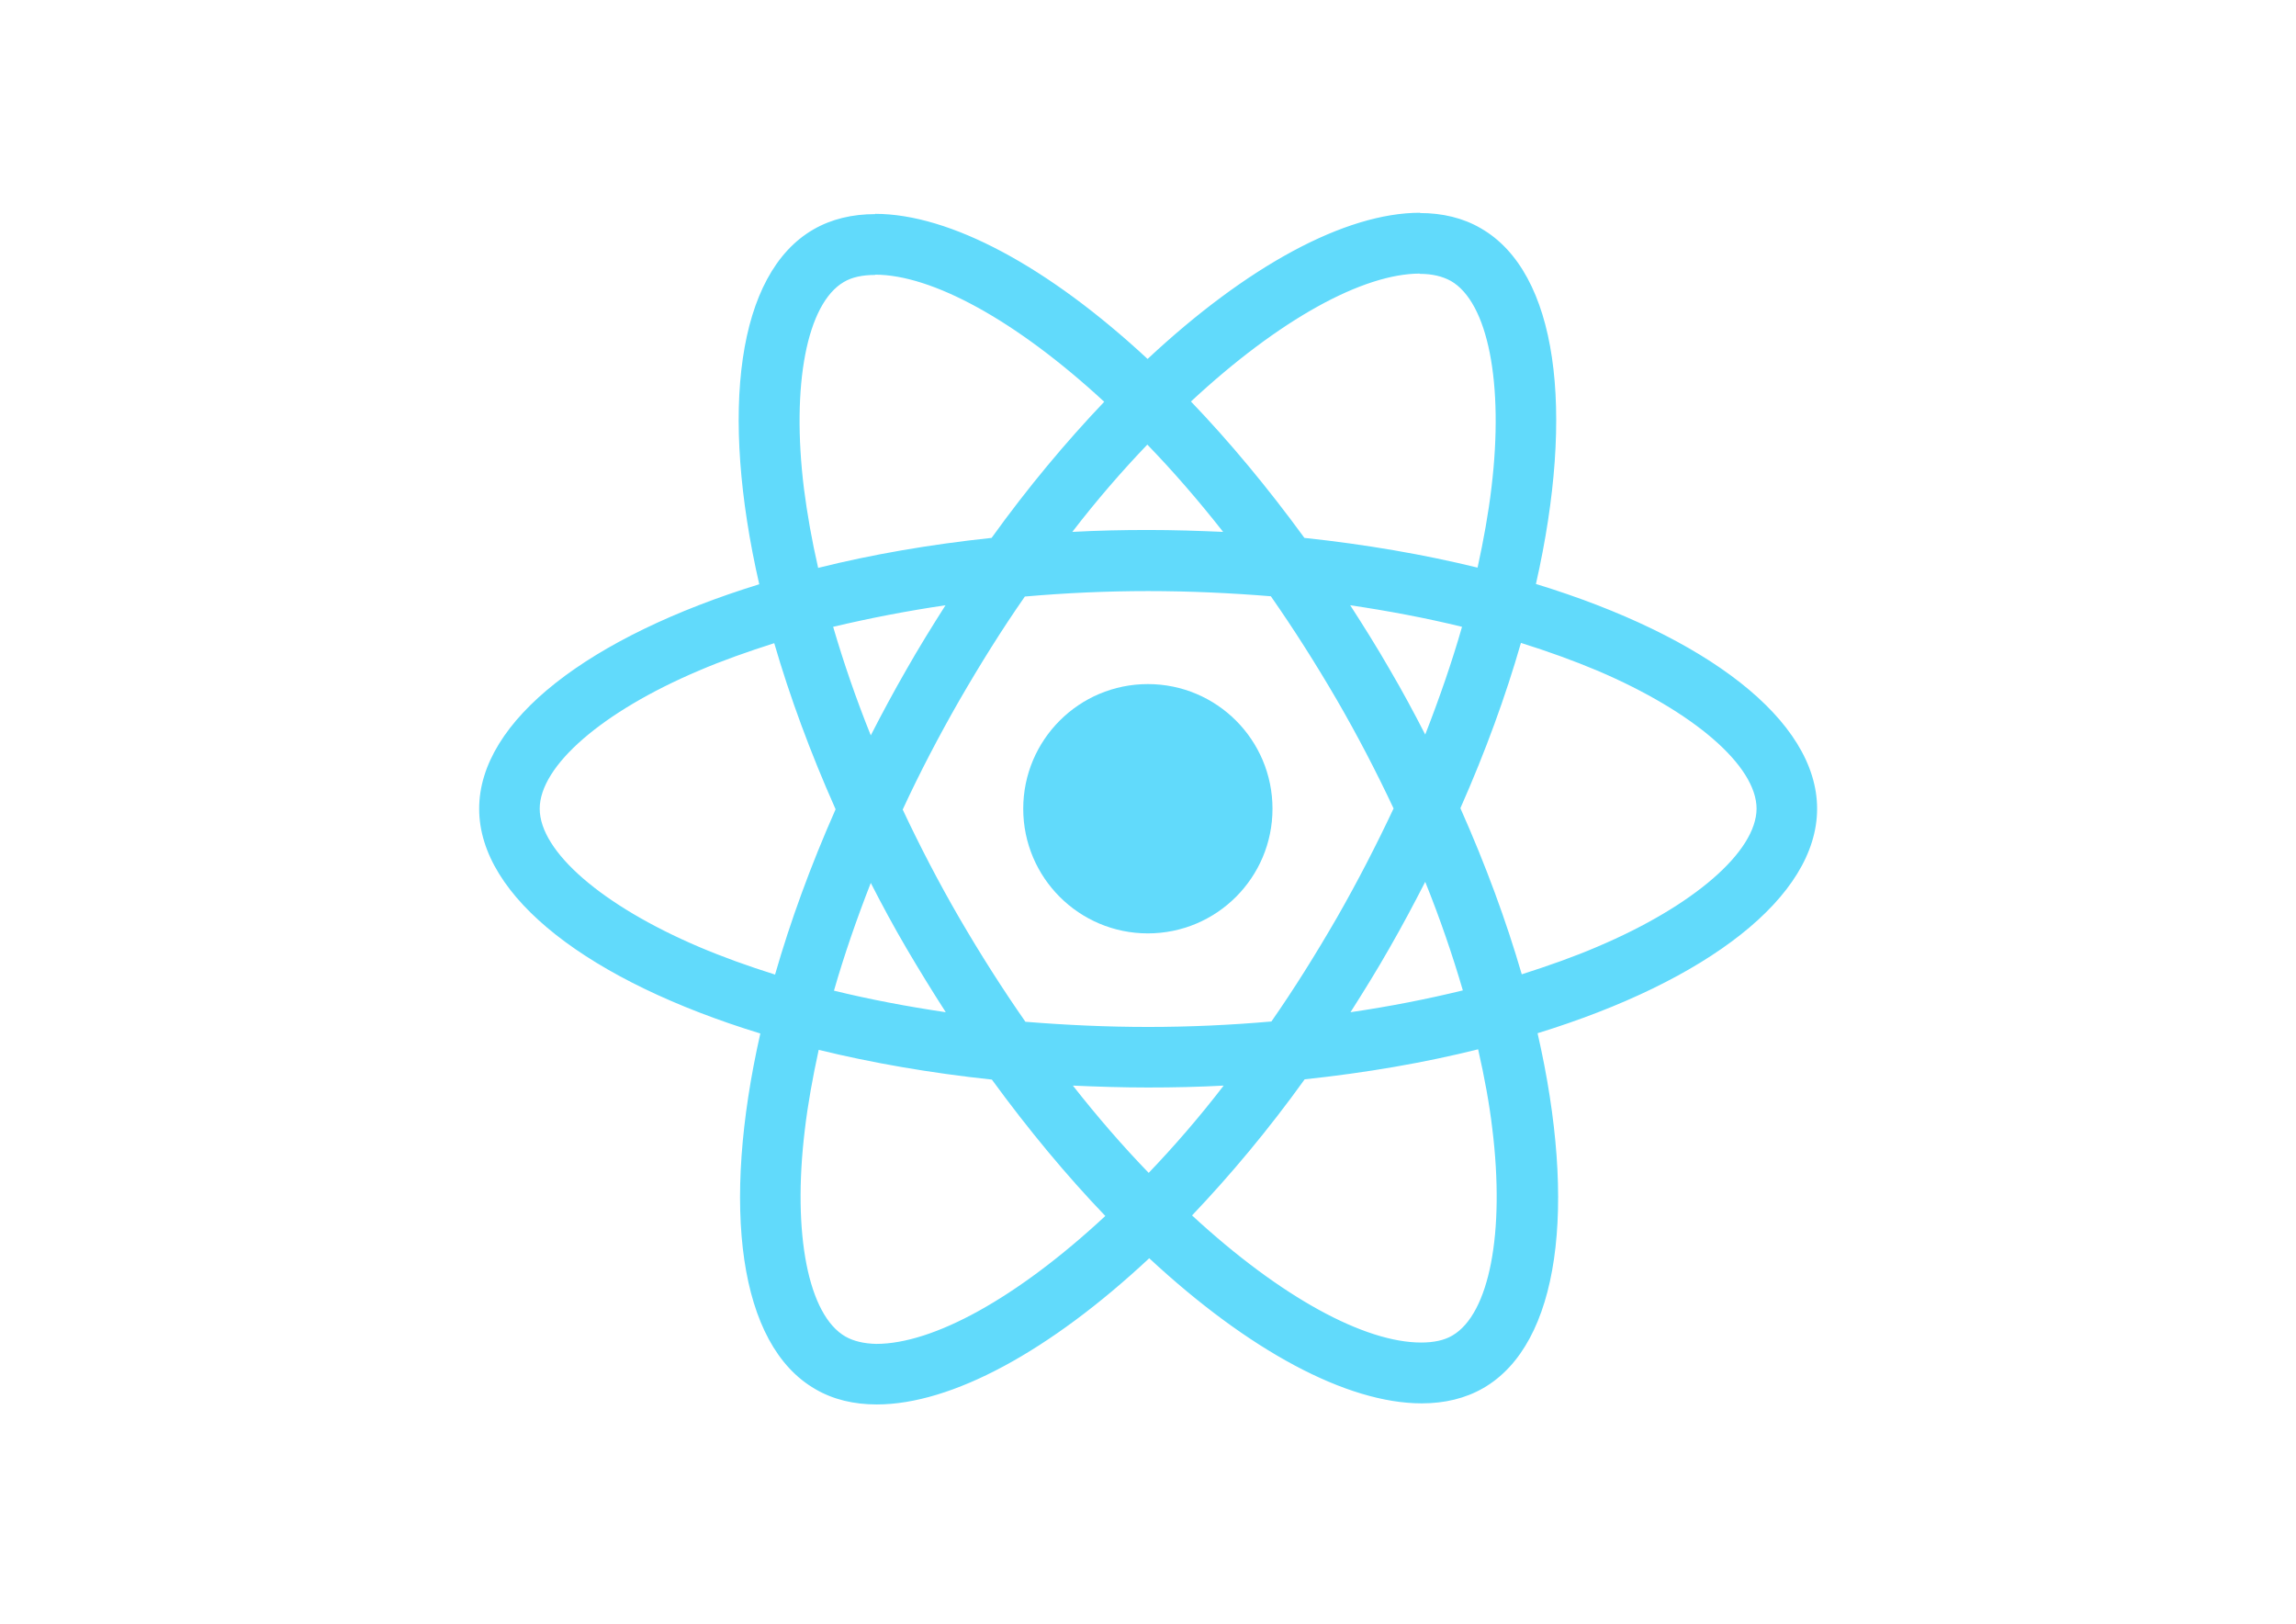
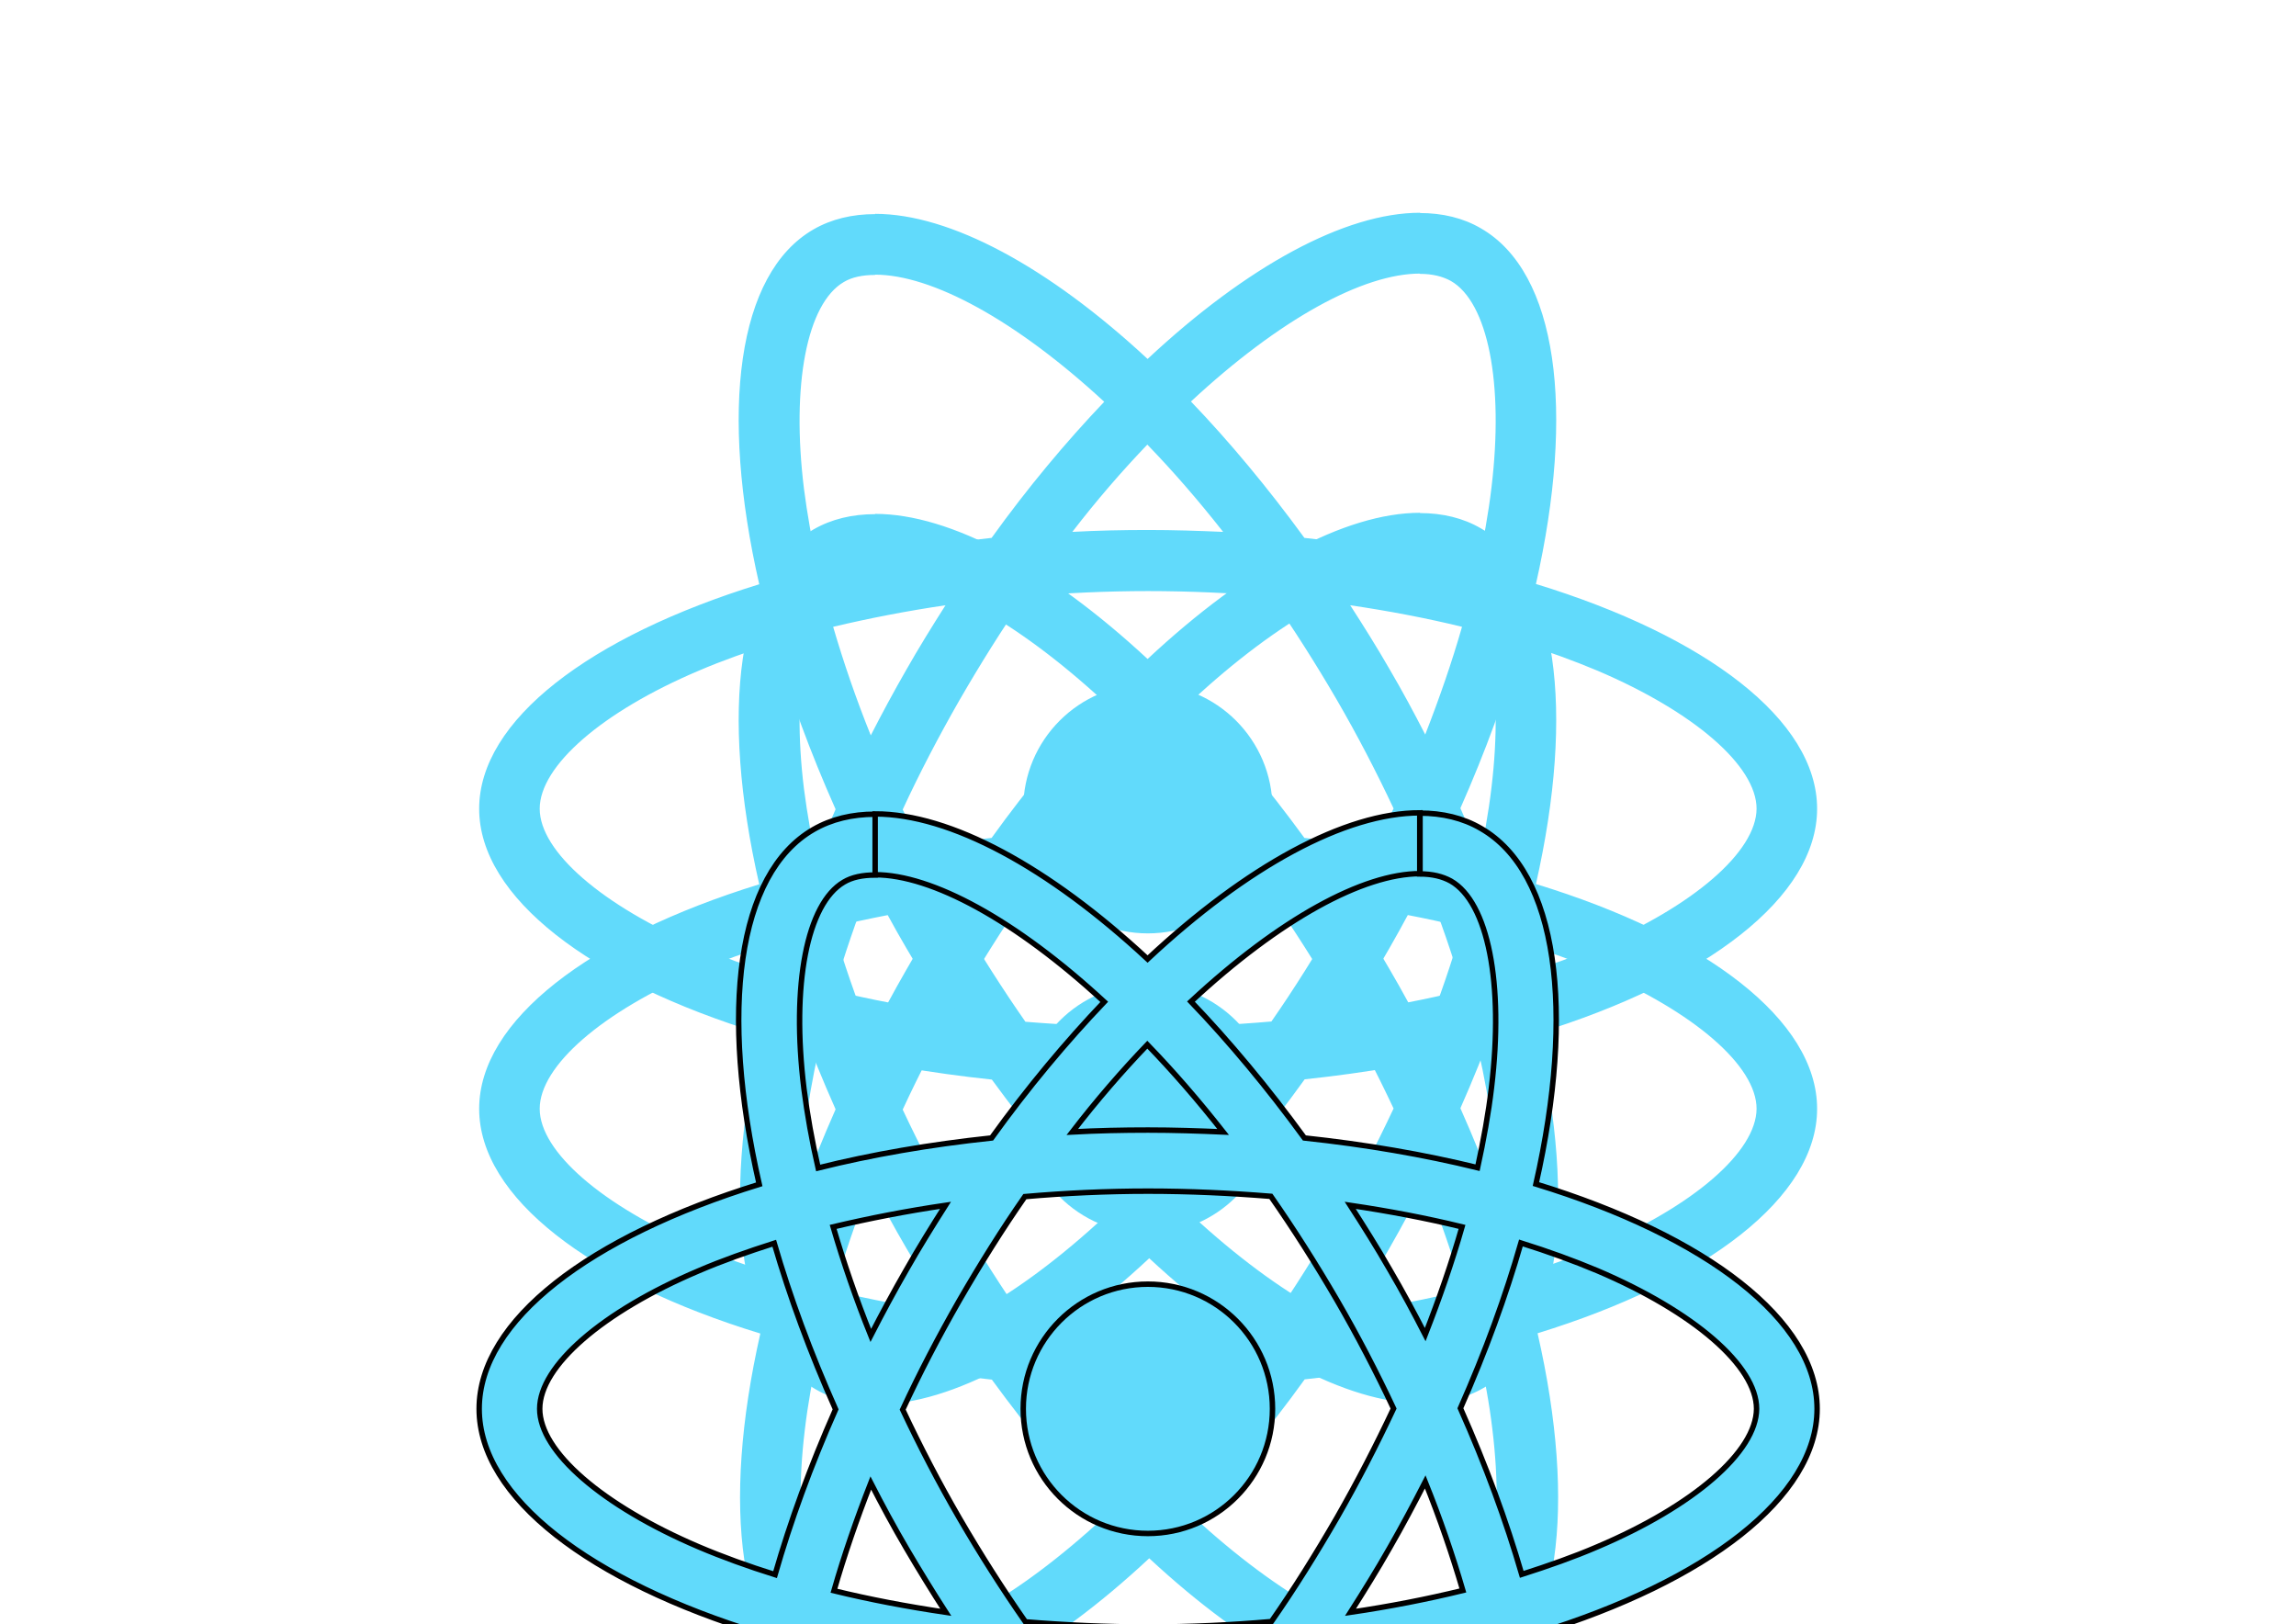
- <svg xmlns="http://www.w3.org/2000/svg" viewBox="0 0 841.9 595.3">
-   <g fill="#61DAFB">
+ <svg xmlns="http://www.w3.org/2000/svg" xmlns:xlink="http://www.w3.org/1999/xlink" viewBox="0 0 841.9 595.3">
+   <g fill="#61DAFB" id="group">
    <path d="M666.3 296.5c0-32.5-40.7-63.3-103.1-82.4 14.4-63.6 8-114.2-20.2-130.4-6.5-3.8-14.1-5.6-22.4-5.6v22.3c4.6 0 8.3.9 11.4 2.6 13.6 7.8 19.5 37.5 14.9 75.7-1.1 9.4-2.9 19.3-5.1 29.4-19.6-4.8-41-8.5-63.5-10.9-13.5-18.5-27.5-35.3-41.6-50 32.6-30.3 63.2-46.9 84-46.9V78c-27.5 0-63.5 19.6-99.9 53.6-36.4-33.8-72.4-53.2-99.9-53.2v22.3c20.7 0 51.4 16.5 84 46.6-14 14.7-28 31.4-41.3 49.9-22.6 2.4-44 6.1-63.6 11-2.3-10-4-19.7-5.2-29-4.7-38.2 1.1-67.9 14.6-75.8 3-1.8 6.9-2.6 11.5-2.6V78.5c-8.4 0-16 1.8-22.6 5.6-28.1 16.2-34.4 66.7-19.9 130.1-62.2 19.2-102.7 49.9-102.7 82.3 0 32.5 40.7 63.3 103.1 82.4-14.4 63.6-8 114.2 20.2 130.4 6.5 3.8 14.1 5.6 22.5 5.6 27.5 0 63.5-19.6 99.9-53.6 36.4 33.8 72.4 53.2 99.9 53.2 8.4 0 16-1.8 22.6-5.6 28.1-16.2 34.4-66.7 19.9-130.1 62-19.1 102.5-49.9 102.5-82.3zm-130.2-66.7c-3.7 12.9-8.3 26.2-13.5 39.5-4.1-8-8.4-16-13.1-24-4.6-8-9.5-15.8-14.4-23.4 14.2 2.1 27.9 4.7 41 7.9zm-45.8 106.5c-7.8 13.5-15.8 26.3-24.1 38.2-14.9 1.3-30 2-45.2 2-15.1 0-30.2-.7-45-1.9-8.3-11.9-16.4-24.6-24.2-38-7.6-13.1-14.5-26.4-20.8-39.8 6.2-13.4 13.2-26.8 20.7-39.9 7.8-13.5 15.8-26.3 24.1-38.2 14.9-1.3 30-2 45.2-2 15.1 0 30.2.7 45 1.9 8.3 11.9 16.4 24.6 24.2 38 7.6 13.1 14.5 26.4 20.8 39.8-6.3 13.4-13.2 26.8-20.7 39.9zm32.3-13c5.4 13.4 10 26.8 13.8 39.8-13.1 3.2-26.9 5.9-41.2 8 4.9-7.7 9.8-15.6 14.4-23.7 4.6-8 8.9-16.1 13-24.1zM421.2 430c-9.3-9.6-18.6-20.3-27.8-32 9 .4 18.2.7 27.5.7 9.4 0 18.7-.2 27.8-.7-9 11.7-18.3 22.4-27.5 32zm-74.4-58.9c-14.2-2.1-27.9-4.7-41-7.9 3.7-12.9 8.3-26.2 13.5-39.5 4.1 8 8.4 16 13.1 24 4.7 8 9.5 15.8 14.4 23.4zM420.7 163c9.3 9.6 18.6 20.3 27.8 32-9-.4-18.2-.7-27.5-.7-9.4 0-18.7.2-27.8.7 9-11.7 18.3-22.4 27.5-32zm-74 58.9c-4.9 7.7-9.8 15.6-14.4 23.7-4.6 8-8.9 16-13 24-5.4-13.4-10-26.8-13.8-39.8 13.1-3.1 26.9-5.8 41.2-7.9zm-90.5 125.2c-35.4-15.1-58.3-34.9-58.3-50.6 0-15.7 22.9-35.6 58.3-50.6 8.6-3.7 18-7 27.7-10.1 5.7 19.6 13.2 40 22.5 60.9-9.2 20.8-16.6 41.1-22.2 60.6-9.9-3.1-19.3-6.5-28-10.2zM310 490c-13.6-7.8-19.5-37.5-14.9-75.7 1.1-9.4 2.9-19.3 5.1-29.4 19.6 4.8 41 8.5 63.5 10.9 13.5 18.5 27.5 35.3 41.6 50-32.6 30.3-63.2 46.9-84 46.9-4.5-.1-8.3-1-11.3-2.7zm237.2-76.2c4.7 38.2-1.1 67.9-14.6 75.8-3 1.8-6.9 2.6-11.5 2.6-20.7 0-51.4-16.5-84-46.6 14-14.7 28-31.4 41.3-49.9 22.6-2.4 44-6.1 63.6-11 2.3 10.1 4.1 19.8 5.2 29.1zm38.5-66.7c-8.6 3.7-18 7-27.7 10.1-5.7-19.6-13.2-40-22.5-60.9 9.2-20.8 16.6-41.1 22.2-60.6 9.9 3.1 19.3 6.5 28.1 10.2 35.4 15.1 58.3 34.9 58.3 50.6-.1 15.7-23 35.6-58.4 50.6zM320.8 78.4z" />
    <circle cx="420.9" cy="296.5" r="45.7" />
    <path d="M520.5 78.1z" />
  </g>
+   <use id="one" x="0" y="110" xlink:href="#group" />
+   <use id="two" x="0" y="220" xlink:href="#group" stroke="black" stroke-width="2" />
</svg>
